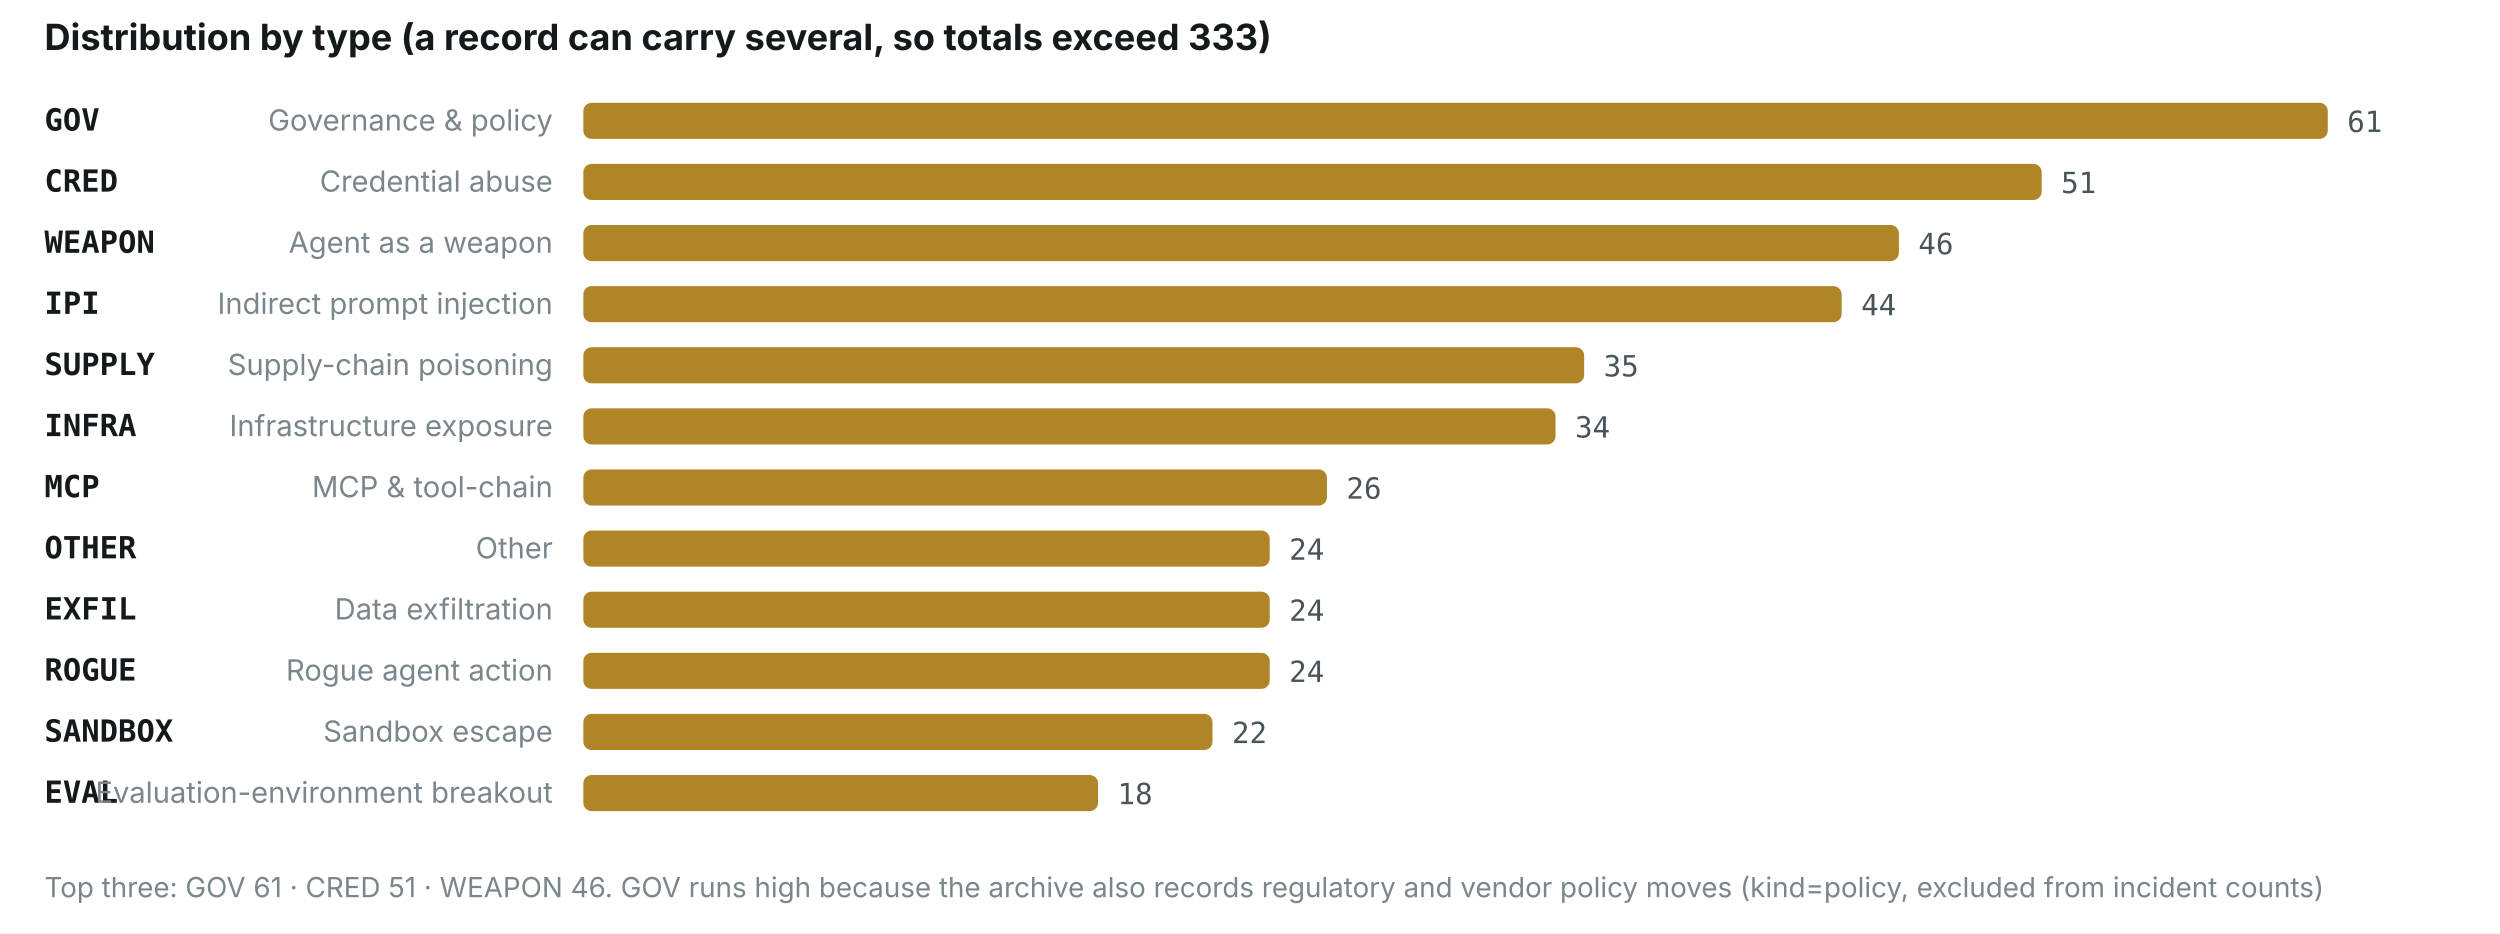
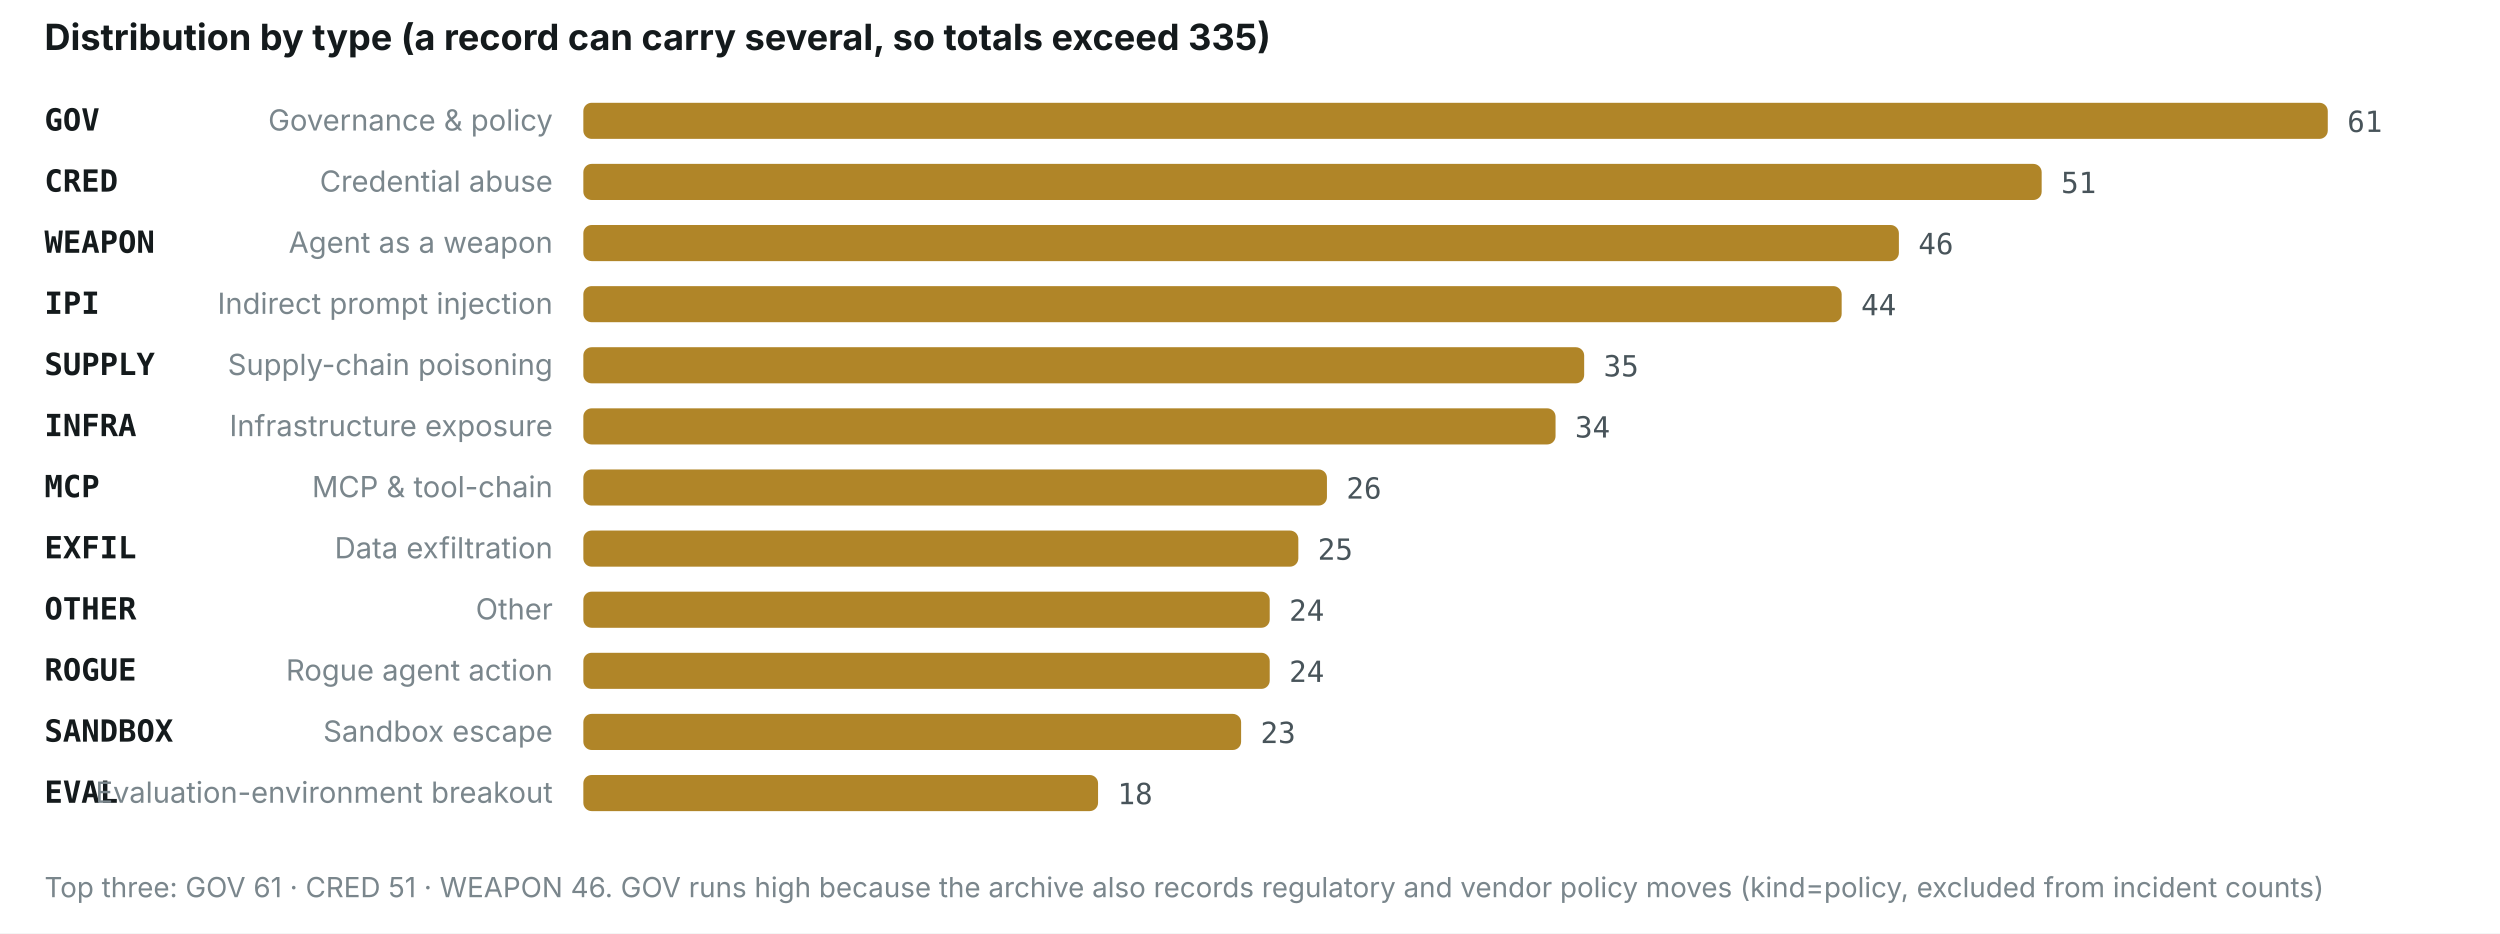
<svg xmlns="http://www.w3.org/2000/svg" viewBox="0 0 900 336" width="900" height="336" role="img" font-family="ui-sans-serif,-apple-system,'Segoe UI','PingFang SC','Microsoft YaHei',sans-serif">
  <rect width="900" height="336" fill="#FFFFFF" />
-   <text x="16" y="18" font-size="13" font-weight="700" fill="#141A1C">Distribution by type (a record can carry several, so totals exceed 333)</text>
+   <text x="16" y="18" font-size="13" font-weight="700" fill="#141A1C">Distribution by type (a record can carry several, so totals exceed 335)</text>
  <text x="16" y="47" font-size="11" fill="#141A1C" font-family="ui-monospace,'SF Mono','Cascadia Mono','Consolas',monospace" font-weight="600">GOV</text>
  <text x="199" y="47" font-size="10.5" text-anchor="end" fill="#7A868C">Governance &amp; policy</text>
  <rect x="210" y="37" width="628.0" height="13" rx="3" fill="#B08528" />
  <text x="845.0" y="47.5" font-size="10.5" fill="#48545A" font-family="ui-monospace,'SF Mono','Cascadia Mono','Consolas',monospace">61</text>
  <text x="16" y="69" font-size="11" fill="#141A1C" font-family="ui-monospace,'SF Mono','Cascadia Mono','Consolas',monospace" font-weight="600">CRED</text>
  <text x="199" y="69" font-size="10.5" text-anchor="end" fill="#7A868C">Credential abuse</text>
  <rect x="210" y="59" width="525.0" height="13" rx="3" fill="#B08528" />
  <text x="742.0" y="69.5" font-size="10.5" fill="#48545A" font-family="ui-monospace,'SF Mono','Cascadia Mono','Consolas',monospace">51</text>
  <text x="16" y="91" font-size="11" fill="#141A1C" font-family="ui-monospace,'SF Mono','Cascadia Mono','Consolas',monospace" font-weight="600">WEAPON</text>
  <text x="199" y="91" font-size="10.5" text-anchor="end" fill="#7A868C">Agent as a weapon</text>
  <rect x="210" y="81" width="473.6" height="13" rx="3" fill="#B08528" />
  <text x="690.6" y="91.5" font-size="10.5" fill="#48545A" font-family="ui-monospace,'SF Mono','Cascadia Mono','Consolas',monospace">46</text>
  <text x="16" y="113" font-size="11" fill="#141A1C" font-family="ui-monospace,'SF Mono','Cascadia Mono','Consolas',monospace" font-weight="600">IPI</text>
  <text x="199" y="113" font-size="10.5" text-anchor="end" fill="#7A868C">Indirect prompt injection</text>
  <rect x="210" y="103" width="453.0" height="13" rx="3" fill="#B08528" />
  <text x="670.0" y="113.5" font-size="10.5" fill="#48545A" font-family="ui-monospace,'SF Mono','Cascadia Mono','Consolas',monospace">44</text>
  <text x="16" y="135" font-size="11" fill="#141A1C" font-family="ui-monospace,'SF Mono','Cascadia Mono','Consolas',monospace" font-weight="600">SUPPLY</text>
  <text x="199" y="135" font-size="10.5" text-anchor="end" fill="#7A868C">Supply-chain poisoning</text>
  <rect x="210" y="125" width="360.3" height="13" rx="3" fill="#B08528" />
  <text x="577.3" y="135.5" font-size="10.5" fill="#48545A" font-family="ui-monospace,'SF Mono','Cascadia Mono','Consolas',monospace">35</text>
  <text x="16" y="157" font-size="11" fill="#141A1C" font-family="ui-monospace,'SF Mono','Cascadia Mono','Consolas',monospace" font-weight="600">INFRA</text>
  <text x="199" y="157" font-size="10.5" text-anchor="end" fill="#7A868C">Infrastructure exposure</text>
  <rect x="210" y="147" width="350.0" height="13" rx="3" fill="#B08528" />
  <text x="567.0" y="157.5" font-size="10.5" fill="#48545A" font-family="ui-monospace,'SF Mono','Cascadia Mono','Consolas',monospace">34</text>
  <text x="16" y="179" font-size="11" fill="#141A1C" font-family="ui-monospace,'SF Mono','Cascadia Mono','Consolas',monospace" font-weight="600">MCP</text>
  <text x="199" y="179" font-size="10.5" text-anchor="end" fill="#7A868C">MCP &amp; tool-chain</text>
  <rect x="210" y="169" width="267.7" height="13" rx="3" fill="#B08528" />
  <text x="484.7" y="179.5" font-size="10.5" fill="#48545A" font-family="ui-monospace,'SF Mono','Cascadia Mono','Consolas',monospace">26</text>
-   <text x="16" y="201" font-size="11" fill="#141A1C" font-family="ui-monospace,'SF Mono','Cascadia Mono','Consolas',monospace" font-weight="600">OTHER</text>
-   <text x="199" y="201" font-size="10.5" text-anchor="end" fill="#7A868C">Other</text>
-   <rect x="210" y="191" width="247.1" height="13" rx="3" fill="#B08528" />
-   <text x="464.1" y="201.5" font-size="10.5" fill="#48545A" font-family="ui-monospace,'SF Mono','Cascadia Mono','Consolas',monospace">24</text>
-   <text x="16" y="223" font-size="11" fill="#141A1C" font-family="ui-monospace,'SF Mono','Cascadia Mono','Consolas',monospace" font-weight="600">EXFIL</text>
-   <text x="199" y="223" font-size="10.5" text-anchor="end" fill="#7A868C">Data exfiltration</text>
+   <text x="16" y="201" font-size="11" fill="#141A1C" font-family="ui-monospace,'SF Mono','Cascadia Mono','Consolas',monospace" font-weight="600">EXFIL</text>
+   <text x="199" y="201" font-size="10.5" text-anchor="end" fill="#7A868C">Data exfiltration</text>
+   <rect x="210" y="191" width="257.4" height="13" rx="3" fill="#B08528" />
+   <text x="474.4" y="201.5" font-size="10.5" fill="#48545A" font-family="ui-monospace,'SF Mono','Cascadia Mono','Consolas',monospace">25</text>
+   <text x="16" y="223" font-size="11" fill="#141A1C" font-family="ui-monospace,'SF Mono','Cascadia Mono','Consolas',monospace" font-weight="600">OTHER</text>
+   <text x="199" y="223" font-size="10.5" text-anchor="end" fill="#7A868C">Other</text>
  <rect x="210" y="213" width="247.1" height="13" rx="3" fill="#B08528" />
  <text x="464.1" y="223.5" font-size="10.5" fill="#48545A" font-family="ui-monospace,'SF Mono','Cascadia Mono','Consolas',monospace">24</text>
  <text x="16" y="245" font-size="11" fill="#141A1C" font-family="ui-monospace,'SF Mono','Cascadia Mono','Consolas',monospace" font-weight="600">ROGUE</text>
  <text x="199" y="245" font-size="10.5" text-anchor="end" fill="#7A868C">Rogue agent action</text>
  <rect x="210" y="235" width="247.1" height="13" rx="3" fill="#B08528" />
  <text x="464.1" y="245.5" font-size="10.5" fill="#48545A" font-family="ui-monospace,'SF Mono','Cascadia Mono','Consolas',monospace">24</text>
  <text x="16" y="267" font-size="11" fill="#141A1C" font-family="ui-monospace,'SF Mono','Cascadia Mono','Consolas',monospace" font-weight="600">SANDBOX</text>
  <text x="199" y="267" font-size="10.5" text-anchor="end" fill="#7A868C">Sandbox escape</text>
-   <rect x="210" y="257" width="226.5" height="13" rx="3" fill="#B08528" />
-   <text x="443.5" y="267.5" font-size="10.5" fill="#48545A" font-family="ui-monospace,'SF Mono','Cascadia Mono','Consolas',monospace">22</text>
+   <rect x="210" y="257" width="236.8" height="13" rx="3" fill="#B08528" />
+   <text x="453.8" y="267.5" font-size="10.5" fill="#48545A" font-family="ui-monospace,'SF Mono','Cascadia Mono','Consolas',monospace">23</text>
  <text x="16" y="289" font-size="11" fill="#141A1C" font-family="ui-monospace,'SF Mono','Cascadia Mono','Consolas',monospace" font-weight="600">EVAL</text>
  <text x="199" y="289" font-size="10.5" text-anchor="end" fill="#7A868C">Evaluation-environment breakout</text>
  <rect x="210" y="279" width="185.3" height="13" rx="3" fill="#B08528" />
  <text x="402.3" y="289.5" font-size="10.5" fill="#48545A" font-family="ui-monospace,'SF Mono','Cascadia Mono','Consolas',monospace">18</text>
  <text x="16" y="323" font-size="10" fill="#7A868C">Top three: GOV 61 · CRED 51 · WEAPON 46. GOV runs high because the archive also records regulatory and vendor policy moves (kind=policy, excluded from incident counts)</text>
</svg>
